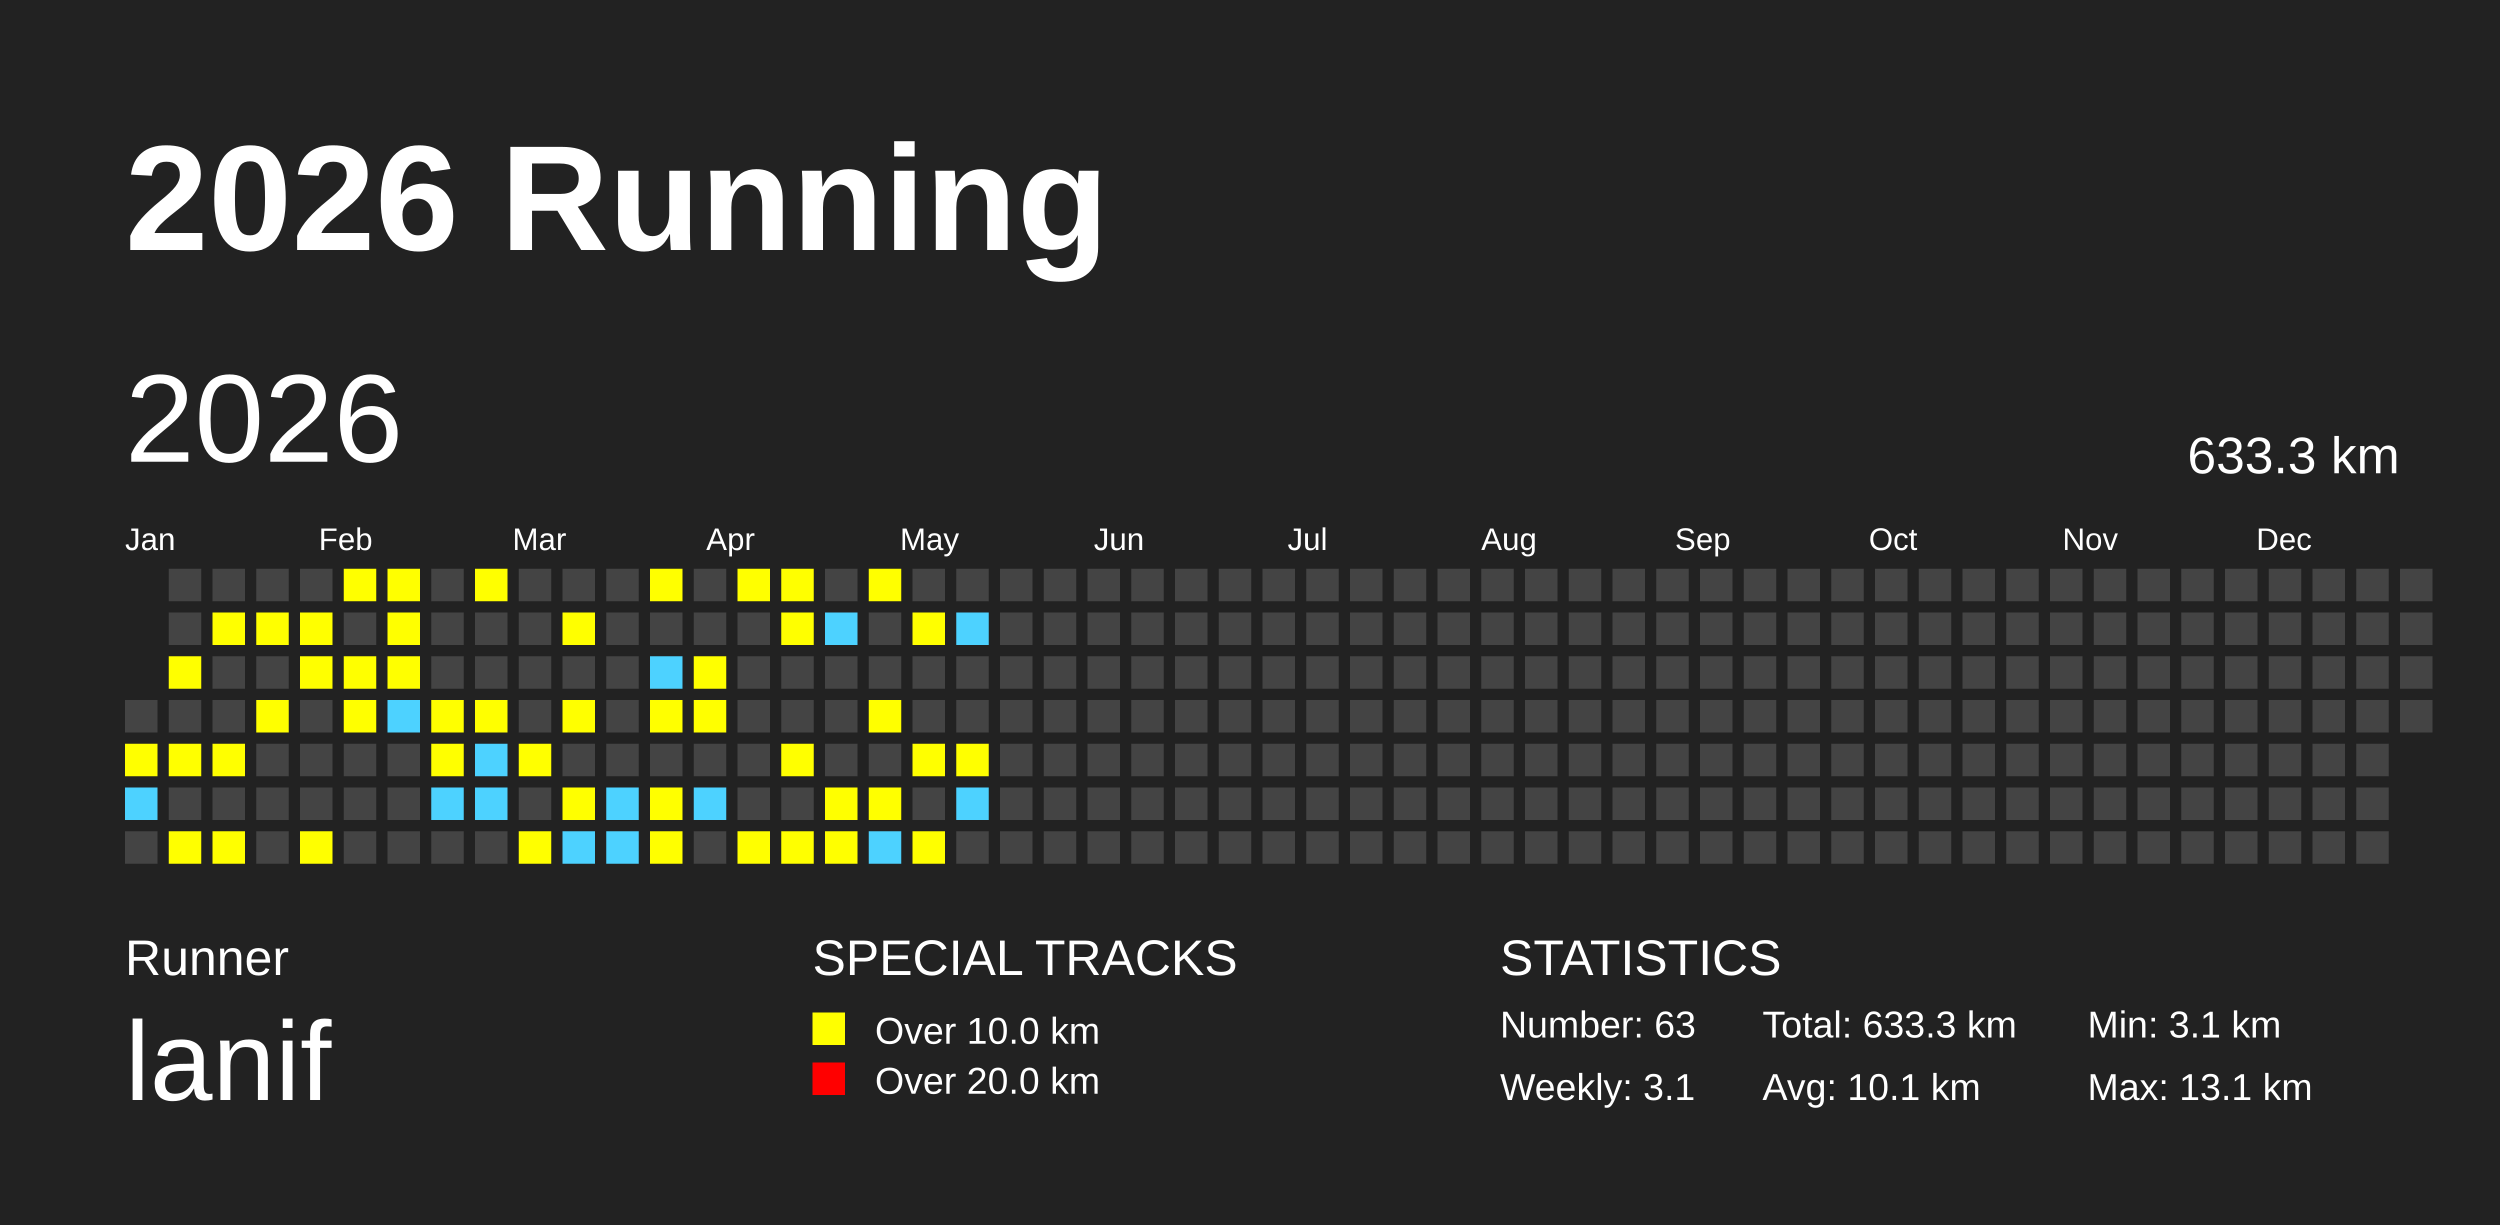
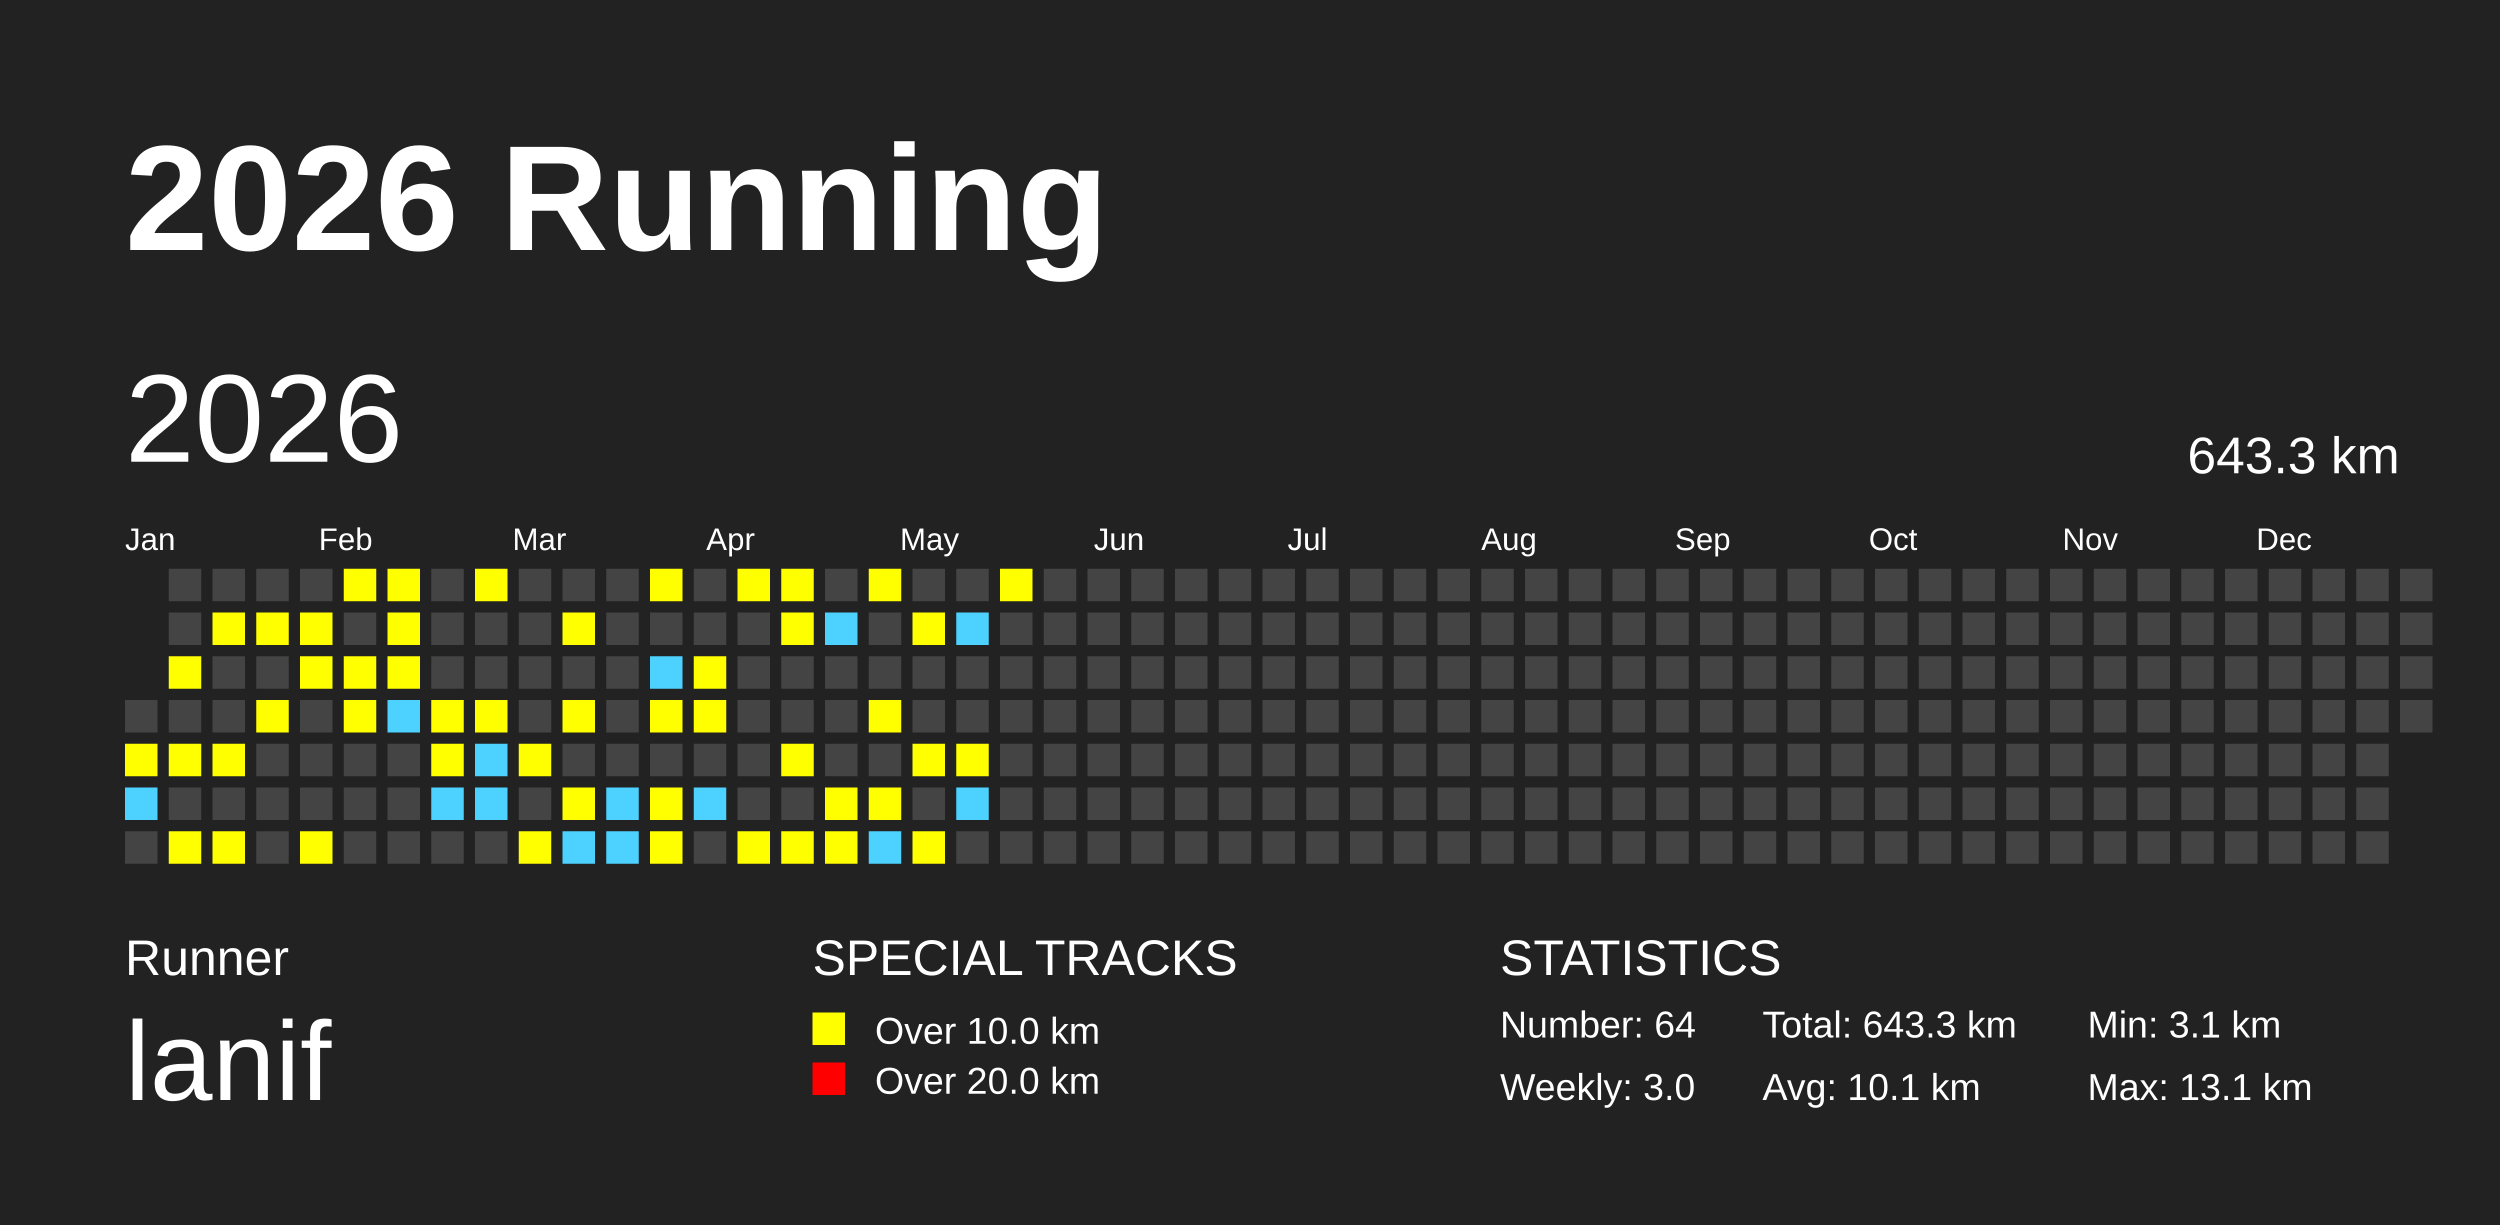
<svg xmlns="http://www.w3.org/2000/svg" baseProfile="full" height="98mm" version="1.1" viewBox="0,0,200,98" width="200mm">
  <defs />
  <rect fill="#222222" height="98" width="200" x="0" y="0" />
  <text fill="#FFFFFF" style="font-size:12px; font-family:Arial; font-weight:bold;" x="10" y="20">2026 Running</text>
  <text fill="#FFFFFF" style="font-size:4px; font-family:Arial" x="10" y="78">Runner</text>
  <text fill="#FFFFFF" style="font-size:9px; font-family:Arial" x="10" y="88">lanif</text>
  <text fill="#FFFFFF" style="font-size:4px; font-family:Arial" x="65" y="78">SPECIAL TRACKS</text>
  <rect fill="yellow" height="2.6" width="2.6" x="65" y="81" />
  <text fill="#FFFFFF" style="font-size:3px; font-family:Arial" x="70" y="83.5">Over 10.0 km</text>
  <rect fill="red" height="2.6" width="2.6" x="65" y="85" />
  <text fill="#FFFFFF" style="font-size:3px; font-family:Arial" x="70" y="87.5">Over 20.0 km</text>
  <text fill="#FFFFFF" style="font-size:4px; font-family:Arial" x="120" y="78">STATISTICS</text>
-   <text fill="#FFFFFF" style="font-size:3px; font-family:Arial" x="120" y="83">Number: 63</text>
-   <text fill="#FFFFFF" style="font-size:3px; font-family:Arial" x="120" y="88">Weekly: 3.1</text>
-   <text fill="#FFFFFF" style="font-size:3px; font-family:Arial" x="141" y="83">Total: 633.3 km</text>
+   <text fill="#FFFFFF" style="font-size:3px; font-family:Arial" x="120" y="83">Number: 64</text>
+   <text fill="#FFFFFF" style="font-size:3px; font-family:Arial" x="120" y="88">Weekly: 3.0</text>
+   <text fill="#FFFFFF" style="font-size:3px; font-family:Arial" x="141" y="83">Total: 643.3 km</text>
  <text fill="#FFFFFF" style="font-size:3px; font-family:Arial" x="141" y="88">Avg: 10.1 km</text>
  <text fill="#FFFFFF" style="font-size:3px; font-family:Arial" x="167" y="83">Min: 3.1 km</text>
  <text fill="#FFFFFF" style="font-size:3px; font-family:Arial" x="167" y="88">Max: 13.1 km</text>
  <text dominant-baseline="hanging" fill="#FFFFFF" style="font-size:10.0px; font-family:Arial;" x="10" y="30">2026</text>
-   <text dominant-baseline="hanging" fill="#FFFFFF" style="font-size:4.125px; font-family:Arial;" x="175" y="35">633.3 km</text>
+   <text dominant-baseline="hanging" fill="#FFFFFF" style="font-size:4.125px; font-family:Arial;" x="175" y="35">643.3 km</text>
  <text fill="#FFFFFF" style="font-size:2.5px; font-family:Arial" x="10.0" y="44">Jan</text>
  <text fill="#FFFFFF" style="font-size:2.5px; font-family:Arial" x="25.5" y="44">Feb</text>
  <text fill="#FFFFFF" style="font-size:2.5px; font-family:Arial" x="41.0" y="44">Mar</text>
  <text fill="#FFFFFF" style="font-size:2.5px; font-family:Arial" x="56.5" y="44">Apr</text>
  <text fill="#FFFFFF" style="font-size:2.5px; font-family:Arial" x="72.0" y="44">May</text>
  <text fill="#FFFFFF" style="font-size:2.5px; font-family:Arial" x="87.5" y="44">Jun</text>
  <text fill="#FFFFFF" style="font-size:2.5px; font-family:Arial" x="103.0" y="44">Jul</text>
  <text fill="#FFFFFF" style="font-size:2.5px; font-family:Arial" x="118.5" y="44">Aug</text>
  <text fill="#FFFFFF" style="font-size:2.5px; font-family:Arial" x="134.0" y="44">Sep</text>
  <text fill="#FFFFFF" style="font-size:2.5px; font-family:Arial" x="149.5" y="44">Oct</text>
  <text fill="#FFFFFF" style="font-size:2.5px; font-family:Arial" x="165.0" y="44">Nov</text>
  <text fill="#FFFFFF" style="font-size:2.5px; font-family:Arial" x="180.5" y="44">Dec</text>
  <rect fill="#444444" height="2.6" width="2.6" x="10.0" y="56.0" />
  <rect fill="yellow" height="2.6" width="2.6" x="10.0" y="59.5" />
  <rect fill="#4DD2FF" height="2.6" width="2.6" x="10.0" y="63.0" />
  <rect fill="#444444" height="2.6" width="2.6" x="10.0" y="66.5" />
  <rect fill="#444444" height="2.6" width="2.6" x="13.5" y="45.5" />
  <rect fill="#444444" height="2.6" width="2.6" x="13.5" y="49.0" />
  <rect fill="yellow" height="2.6" width="2.6" x="13.5" y="52.5" />
  <rect fill="#444444" height="2.6" width="2.6" x="13.5" y="56.0" />
  <rect fill="yellow" height="2.6" width="2.6" x="13.5" y="59.5" />
  <rect fill="#444444" height="2.6" width="2.6" x="13.5" y="63.0" />
  <rect fill="yellow" height="2.6" width="2.6" x="13.5" y="66.5" />
  <rect fill="#444444" height="2.6" width="2.6" x="17.0" y="45.5" />
  <rect fill="yellow" height="2.6" width="2.6" x="17.0" y="49.0" />
  <rect fill="#444444" height="2.6" width="2.6" x="17.0" y="52.5" />
  <rect fill="#444444" height="2.6" width="2.6" x="17.0" y="56.0" />
  <rect fill="yellow" height="2.6" width="2.6" x="17.0" y="59.5" />
  <rect fill="#444444" height="2.6" width="2.6" x="17.0" y="63.0" />
  <rect fill="yellow" height="2.6" width="2.6" x="17.0" y="66.5" />
  <rect fill="#444444" height="2.6" width="2.6" x="20.5" y="45.5" />
  <rect fill="yellow" height="2.6" width="2.6" x="20.5" y="49.0" />
  <rect fill="#444444" height="2.6" width="2.6" x="20.5" y="52.5" />
  <rect fill="yellow" height="2.6" width="2.6" x="20.5" y="56.0" />
  <rect fill="#444444" height="2.6" width="2.6" x="20.5" y="59.5" />
  <rect fill="#444444" height="2.6" width="2.6" x="20.5" y="63.0" />
  <rect fill="#444444" height="2.6" width="2.6" x="20.5" y="66.5" />
  <rect fill="#444444" height="2.6" width="2.6" x="24.0" y="45.5" />
  <rect fill="yellow" height="2.6" width="2.6" x="24.0" y="49.0" />
  <rect fill="yellow" height="2.6" width="2.6" x="24.0" y="52.5" />
  <rect fill="#444444" height="2.6" width="2.6" x="24.0" y="56.0" />
  <rect fill="#444444" height="2.6" width="2.6" x="24.0" y="59.5" />
  <rect fill="#444444" height="2.6" width="2.6" x="24.0" y="63.0" />
  <rect fill="yellow" height="2.6" width="2.6" x="24.0" y="66.5" />
  <rect fill="yellow" height="2.6" width="2.6" x="27.5" y="45.5" />
  <rect fill="#444444" height="2.6" width="2.6" x="27.5" y="49.0" />
  <rect fill="yellow" height="2.6" width="2.6" x="27.5" y="52.5" />
  <rect fill="yellow" height="2.6" width="2.6" x="27.5" y="56.0" />
  <rect fill="#444444" height="2.6" width="2.6" x="27.5" y="59.5" />
  <rect fill="#444444" height="2.6" width="2.6" x="27.5" y="63.0" />
  <rect fill="#444444" height="2.6" width="2.6" x="27.5" y="66.5" />
  <rect fill="yellow" height="2.6" width="2.6" x="31.0" y="45.5" />
  <rect fill="yellow" height="2.6" width="2.6" x="31.0" y="49.0" />
  <rect fill="yellow" height="2.6" width="2.6" x="31.0" y="52.5" />
  <rect fill="#4DD2FF" height="2.6" width="2.6" x="31.0" y="56.0" />
  <rect fill="#444444" height="2.6" width="2.6" x="31.0" y="59.5" />
  <rect fill="#444444" height="2.6" width="2.6" x="31.0" y="63.0" />
  <rect fill="#444444" height="2.6" width="2.6" x="31.0" y="66.5" />
  <rect fill="#444444" height="2.6" width="2.6" x="34.5" y="45.5" />
  <rect fill="#444444" height="2.6" width="2.6" x="34.5" y="49.0" />
  <rect fill="#444444" height="2.6" width="2.6" x="34.5" y="52.5" />
  <rect fill="yellow" height="2.6" width="2.6" x="34.5" y="56.0" />
  <rect fill="yellow" height="2.6" width="2.6" x="34.5" y="59.5" />
  <rect fill="#4DD2FF" height="2.6" width="2.6" x="34.5" y="63.0" />
  <rect fill="#444444" height="2.6" width="2.6" x="34.5" y="66.5" />
  <rect fill="yellow" height="2.6" width="2.6" x="38.0" y="45.5" />
  <rect fill="#444444" height="2.6" width="2.6" x="38.0" y="49.0" />
  <rect fill="#444444" height="2.6" width="2.6" x="38.0" y="52.5" />
  <rect fill="yellow" height="2.6" width="2.6" x="38.0" y="56.0" />
  <rect fill="#4DD2FF" height="2.6" width="2.6" x="38.0" y="59.5" />
  <rect fill="#4DD2FF" height="2.6" width="2.6" x="38.0" y="63.0" />
  <rect fill="#444444" height="2.6" width="2.6" x="38.0" y="66.5" />
  <rect fill="#444444" height="2.6" width="2.6" x="41.5" y="45.5" />
  <rect fill="#444444" height="2.6" width="2.6" x="41.5" y="49.0" />
  <rect fill="#444444" height="2.6" width="2.6" x="41.5" y="52.5" />
  <rect fill="#444444" height="2.6" width="2.6" x="41.5" y="56.0" />
  <rect fill="yellow" height="2.6" width="2.6" x="41.5" y="59.5" />
  <rect fill="#444444" height="2.6" width="2.6" x="41.5" y="63.0" />
  <rect fill="yellow" height="2.6" width="2.6" x="41.5" y="66.5" />
  <rect fill="#444444" height="2.6" width="2.6" x="45.0" y="45.5" />
  <rect fill="yellow" height="2.6" width="2.6" x="45.0" y="49.0" />
  <rect fill="#444444" height="2.6" width="2.6" x="45.0" y="52.5" />
  <rect fill="yellow" height="2.6" width="2.6" x="45.0" y="56.0" />
  <rect fill="#444444" height="2.6" width="2.6" x="45.0" y="59.5" />
  <rect fill="yellow" height="2.6" width="2.6" x="45.0" y="63.0" />
  <rect fill="#4DD2FF" height="2.6" width="2.6" x="45.0" y="66.5" />
  <rect fill="#444444" height="2.6" width="2.6" x="48.5" y="45.5" />
  <rect fill="#444444" height="2.6" width="2.6" x="48.5" y="49.0" />
  <rect fill="#444444" height="2.6" width="2.6" x="48.5" y="52.5" />
  <rect fill="#444444" height="2.6" width="2.6" x="48.5" y="56.0" />
  <rect fill="#444444" height="2.6" width="2.6" x="48.5" y="59.5" />
  <rect fill="#4DD2FF" height="2.6" width="2.6" x="48.5" y="63.0" />
  <rect fill="#4DD2FF" height="2.6" width="2.6" x="48.5" y="66.5" />
  <rect fill="yellow" height="2.6" width="2.6" x="52.0" y="45.5" />
  <rect fill="#444444" height="2.6" width="2.6" x="52.0" y="49.0" />
  <rect fill="#4DD2FF" height="2.6" width="2.6" x="52.0" y="52.5" />
  <rect fill="yellow" height="2.6" width="2.6" x="52.0" y="56.0" />
  <rect fill="#444444" height="2.6" width="2.6" x="52.0" y="59.5" />
  <rect fill="yellow" height="2.6" width="2.6" x="52.0" y="63.0" />
  <rect fill="yellow" height="2.6" width="2.6" x="52.0" y="66.5" />
  <rect fill="#444444" height="2.6" width="2.6" x="55.5" y="45.5" />
  <rect fill="#444444" height="2.6" width="2.6" x="55.5" y="49.0" />
  <rect fill="yellow" height="2.6" width="2.6" x="55.5" y="52.5" />
  <rect fill="yellow" height="2.6" width="2.6" x="55.5" y="56.0" />
  <rect fill="#444444" height="2.6" width="2.6" x="55.5" y="59.5" />
  <rect fill="#4DD2FF" height="2.6" width="2.6" x="55.5" y="63.0" />
  <rect fill="#444444" height="2.6" width="2.6" x="55.5" y="66.5" />
  <rect fill="yellow" height="2.6" width="2.6" x="59.0" y="45.5" />
  <rect fill="#444444" height="2.6" width="2.6" x="59.0" y="49.0" />
  <rect fill="#444444" height="2.6" width="2.6" x="59.0" y="52.5" />
  <rect fill="#444444" height="2.6" width="2.6" x="59.0" y="56.0" />
  <rect fill="#444444" height="2.6" width="2.6" x="59.0" y="59.5" />
  <rect fill="#444444" height="2.6" width="2.6" x="59.0" y="63.0" />
  <rect fill="yellow" height="2.6" width="2.6" x="59.0" y="66.5" />
  <rect fill="yellow" height="2.6" width="2.6" x="62.5" y="45.5" />
  <rect fill="yellow" height="2.6" width="2.6" x="62.5" y="49.0" />
  <rect fill="#444444" height="2.6" width="2.6" x="62.5" y="52.5" />
  <rect fill="#444444" height="2.6" width="2.6" x="62.5" y="56.0" />
  <rect fill="yellow" height="2.6" width="2.6" x="62.5" y="59.5" />
  <rect fill="#444444" height="2.6" width="2.6" x="62.5" y="63.0" />
  <rect fill="yellow" height="2.6" width="2.6" x="62.5" y="66.5" />
  <rect fill="#444444" height="2.6" width="2.6" x="66.0" y="45.5" />
  <rect fill="#4DD2FF" height="2.6" width="2.6" x="66.0" y="49.0" />
  <rect fill="#444444" height="2.6" width="2.6" x="66.0" y="52.5" />
  <rect fill="#444444" height="2.6" width="2.6" x="66.0" y="56.0" />
  <rect fill="#444444" height="2.6" width="2.6" x="66.0" y="59.5" />
  <rect fill="yellow" height="2.6" width="2.6" x="66.0" y="63.0" />
  <rect fill="yellow" height="2.6" width="2.6" x="66.0" y="66.5" />
  <rect fill="yellow" height="2.6" width="2.6" x="69.5" y="45.5" />
  <rect fill="#444444" height="2.6" width="2.6" x="69.5" y="49.0" />
  <rect fill="#444444" height="2.6" width="2.6" x="69.5" y="52.5" />
  <rect fill="yellow" height="2.6" width="2.6" x="69.5" y="56.0" />
  <rect fill="#444444" height="2.6" width="2.6" x="69.5" y="59.5" />
  <rect fill="yellow" height="2.6" width="2.6" x="69.5" y="63.0" />
  <rect fill="#4DD2FF" height="2.6" width="2.6" x="69.5" y="66.5" />
  <rect fill="#444444" height="2.6" width="2.6" x="73.0" y="45.5" />
  <rect fill="yellow" height="2.6" width="2.6" x="73.0" y="49.0" />
  <rect fill="#444444" height="2.6" width="2.6" x="73.0" y="52.5" />
  <rect fill="#444444" height="2.6" width="2.6" x="73.0" y="56.0" />
  <rect fill="yellow" height="2.6" width="2.6" x="73.0" y="59.5" />
  <rect fill="#444444" height="2.6" width="2.6" x="73.0" y="63.0" />
  <rect fill="yellow" height="2.6" width="2.6" x="73.0" y="66.5" />
  <rect fill="#444444" height="2.6" width="2.6" x="76.5" y="45.5" />
  <rect fill="#4DD2FF" height="2.6" width="2.6" x="76.5" y="49.0" />
  <rect fill="#444444" height="2.6" width="2.6" x="76.5" y="52.5" />
  <rect fill="#444444" height="2.6" width="2.6" x="76.5" y="56.0" />
  <rect fill="yellow" height="2.6" width="2.6" x="76.5" y="59.5" />
  <rect fill="#4DD2FF" height="2.6" width="2.6" x="76.5" y="63.0" />
  <rect fill="#444444" height="2.6" width="2.6" x="76.5" y="66.5" />
-   <rect fill="#444444" height="2.6" width="2.6" x="80.0" y="45.5" />
+   <rect fill="yellow" height="2.6" width="2.6" x="80.0" y="45.5" />
  <rect fill="#444444" height="2.6" width="2.6" x="80.0" y="49.0" />
  <rect fill="#444444" height="2.6" width="2.6" x="80.0" y="52.5" />
  <rect fill="#444444" height="2.6" width="2.6" x="80.0" y="56.0" />
  <rect fill="#444444" height="2.6" width="2.6" x="80.0" y="59.5" />
  <rect fill="#444444" height="2.6" width="2.6" x="80.0" y="63.0" />
  <rect fill="#444444" height="2.6" width="2.6" x="80.0" y="66.5" />
  <rect fill="#444444" height="2.6" width="2.6" x="83.5" y="45.5" />
  <rect fill="#444444" height="2.6" width="2.6" x="83.5" y="49.0" />
  <rect fill="#444444" height="2.6" width="2.6" x="83.5" y="52.5" />
  <rect fill="#444444" height="2.6" width="2.6" x="83.5" y="56.0" />
  <rect fill="#444444" height="2.6" width="2.6" x="83.5" y="59.5" />
  <rect fill="#444444" height="2.6" width="2.6" x="83.5" y="63.0" />
  <rect fill="#444444" height="2.6" width="2.6" x="83.5" y="66.5" />
  <rect fill="#444444" height="2.6" width="2.6" x="87.0" y="45.5" />
  <rect fill="#444444" height="2.6" width="2.6" x="87.0" y="49.0" />
  <rect fill="#444444" height="2.6" width="2.6" x="87.0" y="52.5" />
  <rect fill="#444444" height="2.6" width="2.6" x="87.0" y="56.0" />
  <rect fill="#444444" height="2.6" width="2.6" x="87.0" y="59.5" />
  <rect fill="#444444" height="2.6" width="2.6" x="87.0" y="63.0" />
  <rect fill="#444444" height="2.6" width="2.6" x="87.0" y="66.5" />
  <rect fill="#444444" height="2.6" width="2.6" x="90.5" y="45.5" />
  <rect fill="#444444" height="2.6" width="2.6" x="90.5" y="49.0" />
  <rect fill="#444444" height="2.6" width="2.6" x="90.5" y="52.5" />
  <rect fill="#444444" height="2.6" width="2.6" x="90.5" y="56.0" />
  <rect fill="#444444" height="2.6" width="2.6" x="90.5" y="59.5" />
  <rect fill="#444444" height="2.6" width="2.6" x="90.5" y="63.0" />
  <rect fill="#444444" height="2.6" width="2.6" x="90.5" y="66.5" />
  <rect fill="#444444" height="2.6" width="2.6" x="94.0" y="45.5" />
  <rect fill="#444444" height="2.6" width="2.6" x="94.0" y="49.0" />
  <rect fill="#444444" height="2.6" width="2.6" x="94.0" y="52.5" />
  <rect fill="#444444" height="2.6" width="2.6" x="94.0" y="56.0" />
  <rect fill="#444444" height="2.6" width="2.6" x="94.0" y="59.5" />
  <rect fill="#444444" height="2.6" width="2.6" x="94.0" y="63.0" />
  <rect fill="#444444" height="2.6" width="2.6" x="94.0" y="66.5" />
  <rect fill="#444444" height="2.6" width="2.6" x="97.5" y="45.5" />
  <rect fill="#444444" height="2.6" width="2.6" x="97.5" y="49.0" />
  <rect fill="#444444" height="2.6" width="2.6" x="97.5" y="52.5" />
  <rect fill="#444444" height="2.6" width="2.6" x="97.5" y="56.0" />
  <rect fill="#444444" height="2.6" width="2.6" x="97.5" y="59.5" />
  <rect fill="#444444" height="2.6" width="2.6" x="97.5" y="63.0" />
  <rect fill="#444444" height="2.6" width="2.6" x="97.5" y="66.5" />
  <rect fill="#444444" height="2.6" width="2.6" x="101.0" y="45.5" />
  <rect fill="#444444" height="2.6" width="2.6" x="101.0" y="49.0" />
  <rect fill="#444444" height="2.6" width="2.6" x="101.0" y="52.5" />
  <rect fill="#444444" height="2.6" width="2.6" x="101.0" y="56.0" />
  <rect fill="#444444" height="2.6" width="2.6" x="101.0" y="59.5" />
  <rect fill="#444444" height="2.6" width="2.6" x="101.0" y="63.0" />
  <rect fill="#444444" height="2.6" width="2.6" x="101.0" y="66.5" />
  <rect fill="#444444" height="2.6" width="2.6" x="104.5" y="45.5" />
  <rect fill="#444444" height="2.6" width="2.6" x="104.5" y="49.0" />
  <rect fill="#444444" height="2.6" width="2.6" x="104.5" y="52.5" />
  <rect fill="#444444" height="2.6" width="2.6" x="104.5" y="56.0" />
  <rect fill="#444444" height="2.6" width="2.6" x="104.5" y="59.5" />
  <rect fill="#444444" height="2.6" width="2.6" x="104.5" y="63.0" />
  <rect fill="#444444" height="2.6" width="2.6" x="104.5" y="66.5" />
  <rect fill="#444444" height="2.6" width="2.6" x="108.0" y="45.5" />
  <rect fill="#444444" height="2.6" width="2.6" x="108.0" y="49.0" />
  <rect fill="#444444" height="2.6" width="2.6" x="108.0" y="52.5" />
  <rect fill="#444444" height="2.6" width="2.6" x="108.0" y="56.0" />
  <rect fill="#444444" height="2.6" width="2.6" x="108.0" y="59.5" />
  <rect fill="#444444" height="2.6" width="2.6" x="108.0" y="63.0" />
  <rect fill="#444444" height="2.6" width="2.6" x="108.0" y="66.5" />
  <rect fill="#444444" height="2.6" width="2.6" x="111.5" y="45.5" />
  <rect fill="#444444" height="2.6" width="2.6" x="111.5" y="49.0" />
  <rect fill="#444444" height="2.6" width="2.6" x="111.5" y="52.5" />
  <rect fill="#444444" height="2.6" width="2.6" x="111.5" y="56.0" />
  <rect fill="#444444" height="2.6" width="2.6" x="111.5" y="59.5" />
  <rect fill="#444444" height="2.6" width="2.6" x="111.5" y="63.0" />
  <rect fill="#444444" height="2.6" width="2.6" x="111.5" y="66.5" />
  <rect fill="#444444" height="2.6" width="2.6" x="115.0" y="45.5" />
  <rect fill="#444444" height="2.6" width="2.6" x="115.0" y="49.0" />
  <rect fill="#444444" height="2.6" width="2.6" x="115.0" y="52.5" />
  <rect fill="#444444" height="2.6" width="2.6" x="115.0" y="56.0" />
  <rect fill="#444444" height="2.6" width="2.6" x="115.0" y="59.5" />
  <rect fill="#444444" height="2.6" width="2.6" x="115.0" y="63.0" />
  <rect fill="#444444" height="2.6" width="2.6" x="115.0" y="66.5" />
  <rect fill="#444444" height="2.6" width="2.6" x="118.5" y="45.5" />
  <rect fill="#444444" height="2.6" width="2.6" x="118.5" y="49.0" />
  <rect fill="#444444" height="2.6" width="2.6" x="118.5" y="52.5" />
  <rect fill="#444444" height="2.6" width="2.6" x="118.5" y="56.0" />
  <rect fill="#444444" height="2.6" width="2.6" x="118.5" y="59.5" />
  <rect fill="#444444" height="2.6" width="2.6" x="118.5" y="63.0" />
  <rect fill="#444444" height="2.6" width="2.6" x="118.5" y="66.5" />
  <rect fill="#444444" height="2.6" width="2.6" x="122.0" y="45.5" />
  <rect fill="#444444" height="2.6" width="2.6" x="122.0" y="49.0" />
  <rect fill="#444444" height="2.6" width="2.6" x="122.0" y="52.5" />
  <rect fill="#444444" height="2.6" width="2.6" x="122.0" y="56.0" />
  <rect fill="#444444" height="2.6" width="2.6" x="122.0" y="59.5" />
  <rect fill="#444444" height="2.6" width="2.6" x="122.0" y="63.0" />
  <rect fill="#444444" height="2.6" width="2.6" x="122.0" y="66.5" />
  <rect fill="#444444" height="2.6" width="2.6" x="125.5" y="45.5" />
  <rect fill="#444444" height="2.6" width="2.6" x="125.5" y="49.0" />
  <rect fill="#444444" height="2.6" width="2.6" x="125.5" y="52.5" />
  <rect fill="#444444" height="2.6" width="2.6" x="125.5" y="56.0" />
  <rect fill="#444444" height="2.6" width="2.6" x="125.5" y="59.5" />
  <rect fill="#444444" height="2.6" width="2.6" x="125.5" y="63.0" />
  <rect fill="#444444" height="2.6" width="2.6" x="125.5" y="66.5" />
  <rect fill="#444444" height="2.6" width="2.6" x="129.0" y="45.5" />
  <rect fill="#444444" height="2.6" width="2.6" x="129.0" y="49.0" />
  <rect fill="#444444" height="2.6" width="2.6" x="129.0" y="52.5" />
  <rect fill="#444444" height="2.6" width="2.6" x="129.0" y="56.0" />
  <rect fill="#444444" height="2.6" width="2.6" x="129.0" y="59.5" />
  <rect fill="#444444" height="2.6" width="2.6" x="129.0" y="63.0" />
  <rect fill="#444444" height="2.6" width="2.6" x="129.0" y="66.5" />
  <rect fill="#444444" height="2.6" width="2.6" x="132.5" y="45.5" />
  <rect fill="#444444" height="2.6" width="2.6" x="132.5" y="49.0" />
  <rect fill="#444444" height="2.6" width="2.6" x="132.5" y="52.5" />
  <rect fill="#444444" height="2.6" width="2.6" x="132.5" y="56.0" />
  <rect fill="#444444" height="2.6" width="2.6" x="132.5" y="59.5" />
  <rect fill="#444444" height="2.6" width="2.6" x="132.5" y="63.0" />
  <rect fill="#444444" height="2.6" width="2.6" x="132.5" y="66.5" />
  <rect fill="#444444" height="2.6" width="2.6" x="136.0" y="45.5" />
  <rect fill="#444444" height="2.6" width="2.6" x="136.0" y="49.0" />
  <rect fill="#444444" height="2.6" width="2.6" x="136.0" y="52.5" />
  <rect fill="#444444" height="2.6" width="2.6" x="136.0" y="56.0" />
  <rect fill="#444444" height="2.6" width="2.6" x="136.0" y="59.5" />
  <rect fill="#444444" height="2.6" width="2.6" x="136.0" y="63.0" />
  <rect fill="#444444" height="2.6" width="2.6" x="136.0" y="66.5" />
  <rect fill="#444444" height="2.6" width="2.6" x="139.5" y="45.5" />
  <rect fill="#444444" height="2.6" width="2.6" x="139.5" y="49.0" />
  <rect fill="#444444" height="2.6" width="2.6" x="139.5" y="52.5" />
  <rect fill="#444444" height="2.6" width="2.6" x="139.5" y="56.0" />
  <rect fill="#444444" height="2.6" width="2.6" x="139.5" y="59.5" />
  <rect fill="#444444" height="2.6" width="2.6" x="139.5" y="63.0" />
  <rect fill="#444444" height="2.6" width="2.6" x="139.5" y="66.5" />
  <rect fill="#444444" height="2.6" width="2.6" x="143.0" y="45.5" />
  <rect fill="#444444" height="2.6" width="2.6" x="143.0" y="49.0" />
  <rect fill="#444444" height="2.6" width="2.6" x="143.0" y="52.5" />
  <rect fill="#444444" height="2.6" width="2.6" x="143.0" y="56.0" />
  <rect fill="#444444" height="2.6" width="2.6" x="143.0" y="59.5" />
  <rect fill="#444444" height="2.6" width="2.6" x="143.0" y="63.0" />
  <rect fill="#444444" height="2.6" width="2.6" x="143.0" y="66.5" />
  <rect fill="#444444" height="2.6" width="2.6" x="146.5" y="45.5" />
  <rect fill="#444444" height="2.6" width="2.6" x="146.5" y="49.0" />
  <rect fill="#444444" height="2.6" width="2.6" x="146.5" y="52.5" />
  <rect fill="#444444" height="2.6" width="2.6" x="146.5" y="56.0" />
  <rect fill="#444444" height="2.6" width="2.6" x="146.5" y="59.5" />
  <rect fill="#444444" height="2.6" width="2.6" x="146.5" y="63.0" />
  <rect fill="#444444" height="2.6" width="2.6" x="146.5" y="66.5" />
  <rect fill="#444444" height="2.6" width="2.6" x="150.0" y="45.5" />
  <rect fill="#444444" height="2.6" width="2.6" x="150.0" y="49.0" />
  <rect fill="#444444" height="2.6" width="2.6" x="150.0" y="52.5" />
  <rect fill="#444444" height="2.6" width="2.6" x="150.0" y="56.0" />
  <rect fill="#444444" height="2.6" width="2.6" x="150.0" y="59.5" />
  <rect fill="#444444" height="2.6" width="2.6" x="150.0" y="63.0" />
  <rect fill="#444444" height="2.6" width="2.6" x="150.0" y="66.5" />
  <rect fill="#444444" height="2.6" width="2.6" x="153.5" y="45.5" />
  <rect fill="#444444" height="2.6" width="2.6" x="153.5" y="49.0" />
  <rect fill="#444444" height="2.6" width="2.6" x="153.5" y="52.5" />
  <rect fill="#444444" height="2.6" width="2.6" x="153.5" y="56.0" />
  <rect fill="#444444" height="2.6" width="2.6" x="153.5" y="59.5" />
  <rect fill="#444444" height="2.6" width="2.6" x="153.5" y="63.0" />
  <rect fill="#444444" height="2.6" width="2.6" x="153.5" y="66.5" />
  <rect fill="#444444" height="2.6" width="2.6" x="157.0" y="45.5" />
  <rect fill="#444444" height="2.6" width="2.6" x="157.0" y="49.0" />
  <rect fill="#444444" height="2.6" width="2.6" x="157.0" y="52.5" />
  <rect fill="#444444" height="2.6" width="2.6" x="157.0" y="56.0" />
  <rect fill="#444444" height="2.6" width="2.6" x="157.0" y="59.5" />
  <rect fill="#444444" height="2.6" width="2.6" x="157.0" y="63.0" />
  <rect fill="#444444" height="2.6" width="2.6" x="157.0" y="66.5" />
  <rect fill="#444444" height="2.6" width="2.6" x="160.5" y="45.5" />
  <rect fill="#444444" height="2.6" width="2.6" x="160.5" y="49.0" />
  <rect fill="#444444" height="2.6" width="2.6" x="160.5" y="52.5" />
  <rect fill="#444444" height="2.6" width="2.6" x="160.5" y="56.0" />
  <rect fill="#444444" height="2.6" width="2.6" x="160.5" y="59.5" />
  <rect fill="#444444" height="2.6" width="2.6" x="160.5" y="63.0" />
  <rect fill="#444444" height="2.6" width="2.6" x="160.5" y="66.5" />
  <rect fill="#444444" height="2.6" width="2.6" x="164.0" y="45.5" />
  <rect fill="#444444" height="2.6" width="2.6" x="164.0" y="49.0" />
  <rect fill="#444444" height="2.6" width="2.6" x="164.0" y="52.5" />
  <rect fill="#444444" height="2.6" width="2.6" x="164.0" y="56.0" />
  <rect fill="#444444" height="2.6" width="2.6" x="164.0" y="59.5" />
  <rect fill="#444444" height="2.6" width="2.6" x="164.0" y="63.0" />
  <rect fill="#444444" height="2.6" width="2.6" x="164.0" y="66.5" />
  <rect fill="#444444" height="2.6" width="2.6" x="167.5" y="45.5" />
  <rect fill="#444444" height="2.6" width="2.6" x="167.5" y="49.0" />
  <rect fill="#444444" height="2.6" width="2.6" x="167.5" y="52.5" />
  <rect fill="#444444" height="2.6" width="2.6" x="167.5" y="56.0" />
  <rect fill="#444444" height="2.6" width="2.6" x="167.5" y="59.5" />
  <rect fill="#444444" height="2.6" width="2.6" x="167.5" y="63.0" />
  <rect fill="#444444" height="2.6" width="2.6" x="167.5" y="66.5" />
  <rect fill="#444444" height="2.6" width="2.6" x="171.0" y="45.5" />
  <rect fill="#444444" height="2.6" width="2.6" x="171.0" y="49.0" />
  <rect fill="#444444" height="2.6" width="2.6" x="171.0" y="52.5" />
  <rect fill="#444444" height="2.6" width="2.6" x="171.0" y="56.0" />
  <rect fill="#444444" height="2.6" width="2.6" x="171.0" y="59.5" />
  <rect fill="#444444" height="2.6" width="2.6" x="171.0" y="63.0" />
  <rect fill="#444444" height="2.6" width="2.6" x="171.0" y="66.5" />
  <rect fill="#444444" height="2.6" width="2.6" x="174.5" y="45.5" />
  <rect fill="#444444" height="2.6" width="2.6" x="174.5" y="49.0" />
  <rect fill="#444444" height="2.6" width="2.6" x="174.5" y="52.5" />
  <rect fill="#444444" height="2.6" width="2.6" x="174.5" y="56.0" />
  <rect fill="#444444" height="2.6" width="2.6" x="174.5" y="59.5" />
  <rect fill="#444444" height="2.6" width="2.6" x="174.5" y="63.0" />
  <rect fill="#444444" height="2.6" width="2.6" x="174.5" y="66.5" />
  <rect fill="#444444" height="2.6" width="2.6" x="178.0" y="45.5" />
  <rect fill="#444444" height="2.6" width="2.6" x="178.0" y="49.0" />
  <rect fill="#444444" height="2.6" width="2.6" x="178.0" y="52.5" />
  <rect fill="#444444" height="2.6" width="2.6" x="178.0" y="56.0" />
  <rect fill="#444444" height="2.6" width="2.6" x="178.0" y="59.5" />
  <rect fill="#444444" height="2.6" width="2.6" x="178.0" y="63.0" />
  <rect fill="#444444" height="2.6" width="2.6" x="178.0" y="66.5" />
  <rect fill="#444444" height="2.6" width="2.6" x="181.5" y="45.5" />
  <rect fill="#444444" height="2.6" width="2.6" x="181.5" y="49.0" />
  <rect fill="#444444" height="2.6" width="2.6" x="181.5" y="52.5" />
  <rect fill="#444444" height="2.6" width="2.6" x="181.5" y="56.0" />
  <rect fill="#444444" height="2.6" width="2.6" x="181.5" y="59.5" />
  <rect fill="#444444" height="2.6" width="2.6" x="181.5" y="63.0" />
  <rect fill="#444444" height="2.6" width="2.6" x="181.5" y="66.5" />
  <rect fill="#444444" height="2.6" width="2.6" x="185.0" y="45.5" />
  <rect fill="#444444" height="2.6" width="2.6" x="185.0" y="49.0" />
  <rect fill="#444444" height="2.6" width="2.6" x="185.0" y="52.5" />
  <rect fill="#444444" height="2.6" width="2.6" x="185.0" y="56.0" />
  <rect fill="#444444" height="2.6" width="2.6" x="185.0" y="59.5" />
  <rect fill="#444444" height="2.6" width="2.6" x="185.0" y="63.0" />
  <rect fill="#444444" height="2.6" width="2.6" x="185.0" y="66.5" />
  <rect fill="#444444" height="2.6" width="2.6" x="188.5" y="45.5" />
  <rect fill="#444444" height="2.6" width="2.6" x="188.5" y="49.0" />
  <rect fill="#444444" height="2.6" width="2.6" x="188.5" y="52.5" />
  <rect fill="#444444" height="2.6" width="2.6" x="188.5" y="56.0" />
  <rect fill="#444444" height="2.6" width="2.6" x="188.5" y="59.5" />
  <rect fill="#444444" height="2.6" width="2.6" x="188.5" y="63.0" />
  <rect fill="#444444" height="2.6" width="2.6" x="188.5" y="66.5" />
  <rect fill="#444444" height="2.6" width="2.6" x="192.0" y="45.5" />
  <rect fill="#444444" height="2.6" width="2.6" x="192.0" y="49.0" />
  <rect fill="#444444" height="2.6" width="2.6" x="192.0" y="52.5" />
  <rect fill="#444444" height="2.6" width="2.6" x="192.0" y="56.0" />
</svg>
